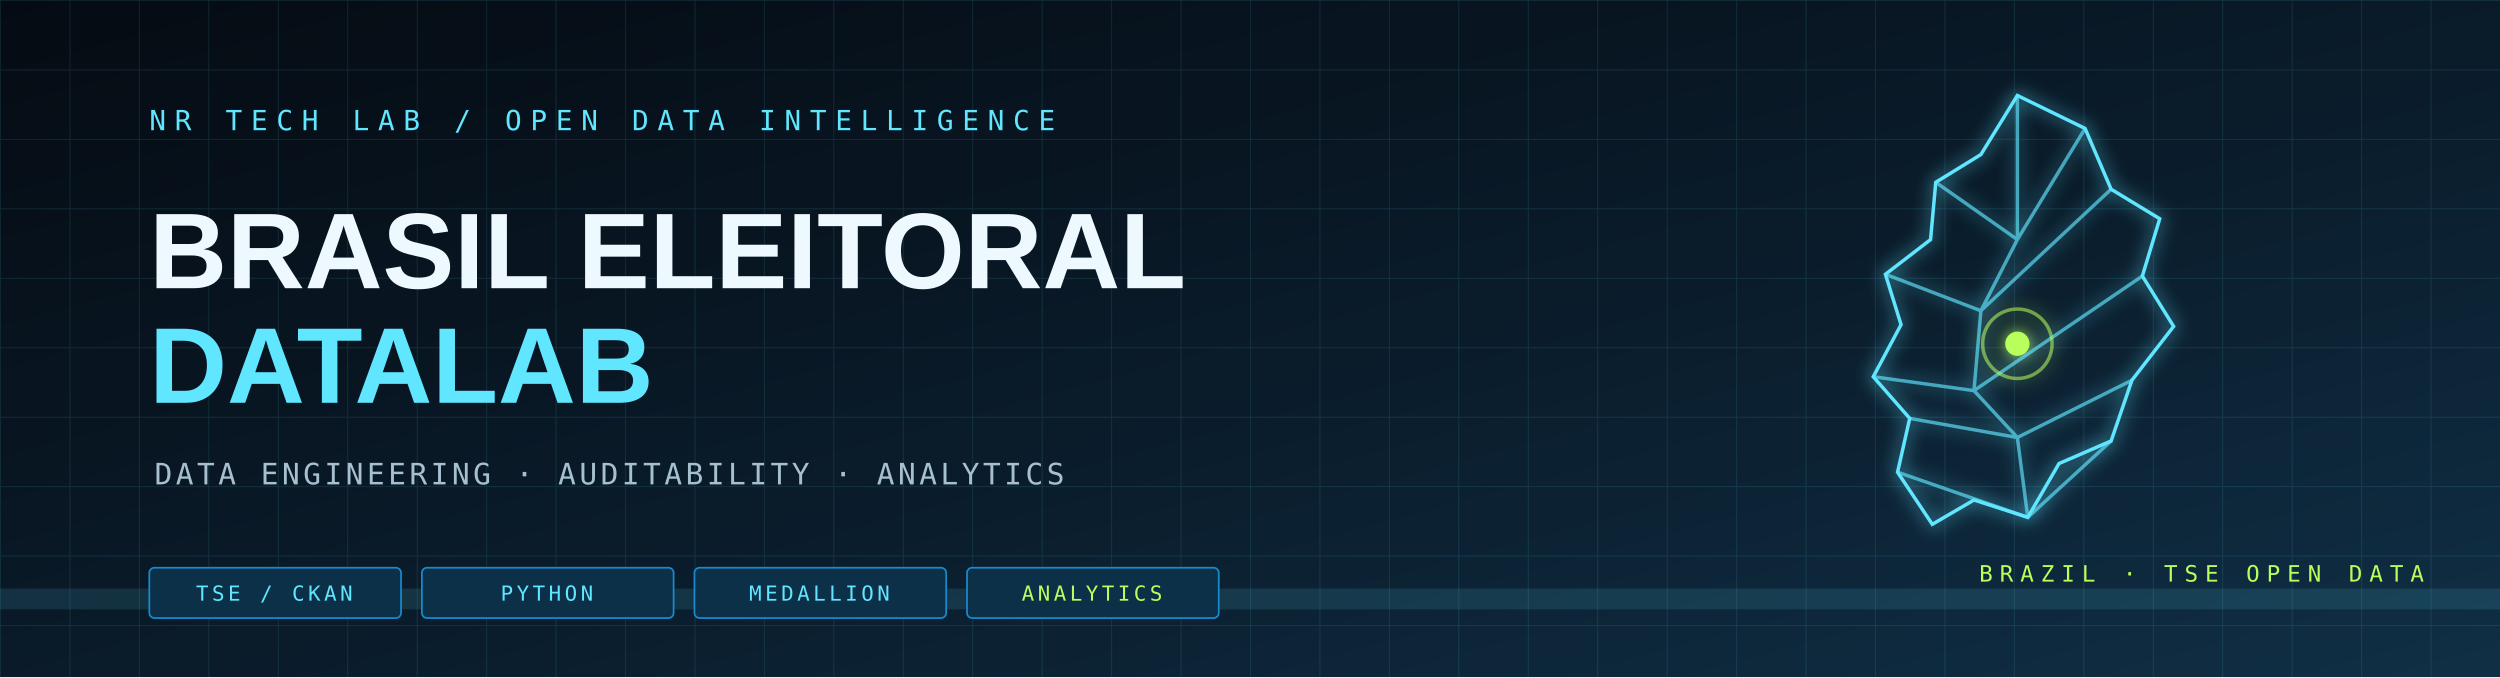
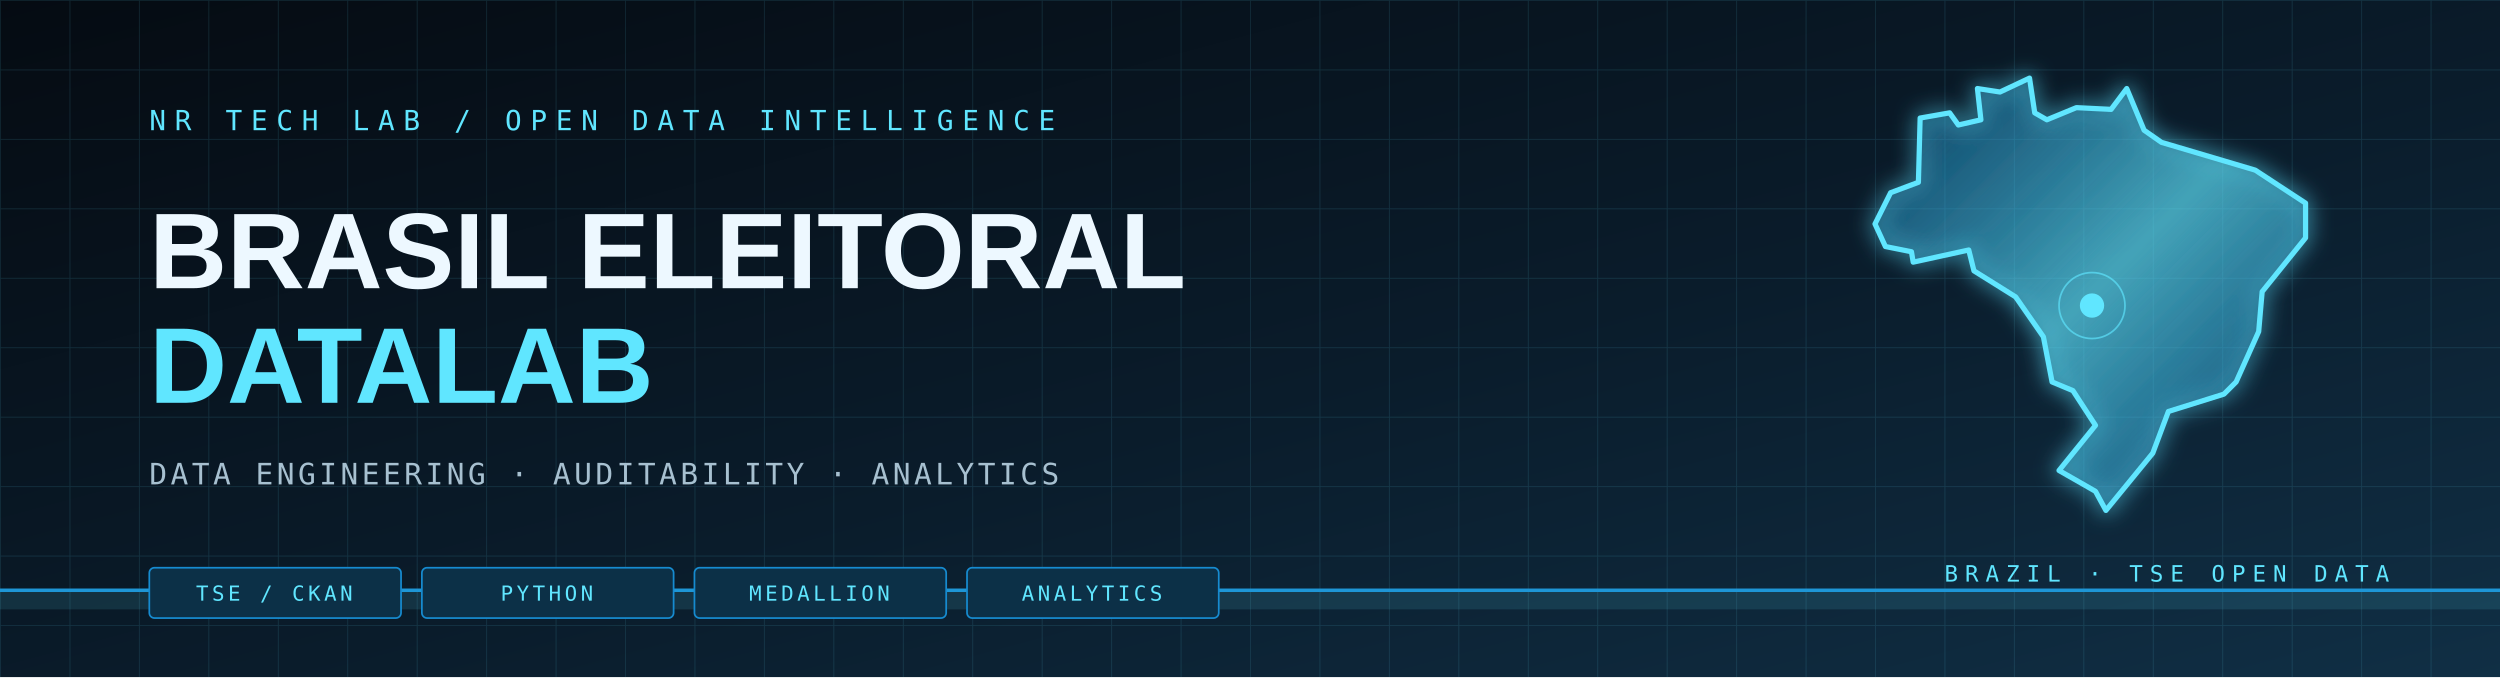
<svg xmlns="http://www.w3.org/2000/svg" width="1440" height="390" viewBox="0 0 1440 390">
  <defs>
    <linearGradient id="bg" x2="1" y2="1">
      <stop stop-color="#050b12" />
      <stop offset=".55" stop-color="#0a1c2b" />
      <stop offset="1" stop-color="#102f45" />
    </linearGradient>
-     <linearGradient id="cyan">
-       <stop stop-color="#168bd0" />
-       <stop offset="1" stop-color="#60e6ff" />
-     </linearGradient>
    <pattern id="grid" width="40" height="40" patternUnits="userSpaceOnUse">
      <path d="M40 0H0V40" fill="none" stroke="#60e6ff" stroke-opacity=".12" />
    </pattern>
+     <linearGradient id="map" x2="1" y2="1">
+       <stop stop-color="#168bd0" stop-opacity=".18" />
+       <stop offset=".5" stop-color="#60e6ff" stop-opacity=".42" />
+       <stop offset="1" stop-color="#168bd0" stop-opacity=".18" />
+     </linearGradient>
    <filter id="glow">
-       <feGaussianBlur stdDeviation="5" result="b" />
+       <feGaussianBlur stdDeviation="6" result="b" />
      <feMerge>
        <feMergeNode in="b" />
        <feMergeNode in="SourceGraphic" />
      </feMerge>
    </filter>
  </defs>
  <rect width="1440" height="390" fill="url(#bg)" />
  <rect width="1440" height="390" fill="url(#grid)" />
-   <path d="M0 340H1440" stroke="url(#cyan)" stroke-width="2" />
+   <path d="M0 340H1440" stroke="#168bd0" stroke-width="2" />
  <path d="M0 345H1440" stroke="#60e6ff" stroke-opacity=".12" stroke-width="12" />
  <g transform="translate(86 75)">
-     <text x="0" y="0" fill="#60e6ff" font-family="monospace" font-size="16" letter-spacing="5">NR TECH LAB  /  OPEN DATA INTELLIGENCE</text>
-     <text x="0" y="91" fill="#edf8ff" font-family="Arial,sans-serif" font-size="62" font-weight="700">BRASIL ELEITORAL</text>
-     <text x="0" y="157" fill="#60e6ff" font-family="Arial,sans-serif" font-size="62" font-weight="700">DATALAB</text>
-     <text x="3" y="204" fill="#a7c0d0" font-family="monospace" font-size="17" letter-spacing="2">DATA ENGINEERING · AUDITABILITY · ANALYTICS</text>
+     <text fill="#60e6ff" font-family="monospace" font-size="16" letter-spacing="5">NR TECH LAB / OPEN DATA INTELLIGENCE</text>
+     <text y="91" fill="#edf8ff" font-family="Arial" font-size="62" font-weight="700">BRASIL ELEITORAL</text>
+     <text y="157" fill="#60e6ff" font-family="Arial" font-size="62" font-weight="700">DATALAB</text>
+     <text y="204" fill="#a7c0d0" font-family="monospace" font-size="17" letter-spacing="2">DATA ENGINEERING · AUDITABILITY · ANALYTICS</text>
    <g transform="translate(0 252)" font-family="monospace" font-size="12" letter-spacing="2">
      <rect width="145" height="29" rx="3" fill="#0c3047" stroke="#168bd0" />
      <text x="72" y="19" fill="#60e6ff" text-anchor="middle">TSE / CKAN</text>
      <rect x="157" width="145" height="29" rx="3" fill="#0c3047" stroke="#168bd0" />
      <text x="229" y="19" fill="#60e6ff" text-anchor="middle">PYTHON</text>
      <rect x="314" width="145" height="29" rx="3" fill="#0c3047" stroke="#168bd0" />
      <text x="386" y="19" fill="#60e6ff" text-anchor="middle">MEDALLION</text>
      <rect x="471" width="145" height="29" rx="3" fill="#0c3047" stroke="#168bd0" />
-       <text x="543" y="19" fill="#b8ff5c" text-anchor="middle">ANALYTICS</text>
+       <text x="543" y="19" fill="#60e6ff" text-anchor="middle">ANALYTICS</text>
    </g>
  </g>
-   <g transform="translate(1050 47)" filter="url(#glow)" fill="none" stroke="#60e6ff" stroke-width="2">
-     <path d="M112 8L151 27 166 62 194 79 184 112 202 141 178 172 166 207 136 220 118 251 87 241 63 255 43 225 50 194 29 170 45 140 36 111 62 91 65 58 91 42Z" />
-     <path d="M65 58L112 91 151 27M36 111L91 132 166 62M29 170L87 178 184 112M50 194L112 205 178 172M43 225L118 251 166 207M112 8L112 91 91 132 87 178 112 205 118 251" opacity=".65" />
-     <circle cx="112" cy="151" r="7" fill="#b8ff5c" stroke="none" />
-     <circle cx="112" cy="151" r="20" stroke="#b8ff5c" stroke-opacity=".55" />
+   <g filter="url(#glow)">
+     <path d="M1139 51 1141 69 1128 72 1123 65 1106 68 1105 105 1089 111 1080 129 1086 142 1101 145 1102 151 1134 144 1137 156 1161 171 1177 194 1182 220 1194 225 1207 245 1186 271 1207 283 1213 294 1240 261 1249 237 1281 227 1288 220 1301 191 1303 168 1328 137 1328 117 1299 98 1245 82 1235 75 1225 51 1216 63 1196 62 1179 69 1172 65 1169 45 1152 53Z" fill="url(#map)" stroke="#60e6ff" stroke-width="3" stroke-linejoin="round" />
  </g>
-   <text x="1140" y="335" fill="#b8ff5c" font-family="monospace" font-size="13" letter-spacing="4">BRAZIL · TSE OPEN DATA</text>
+   <circle cx="1205" cy="176" r="7" fill="#60e6ff" />
+   <circle cx="1205" cy="176" r="19" fill="none" stroke="#60e6ff" stroke-opacity=".65" />
+   <text x="1120" y="335" fill="#60e6ff" font-family="monospace" font-size="13" letter-spacing="4">BRAZIL · TSE OPEN DATA</text>
</svg>
